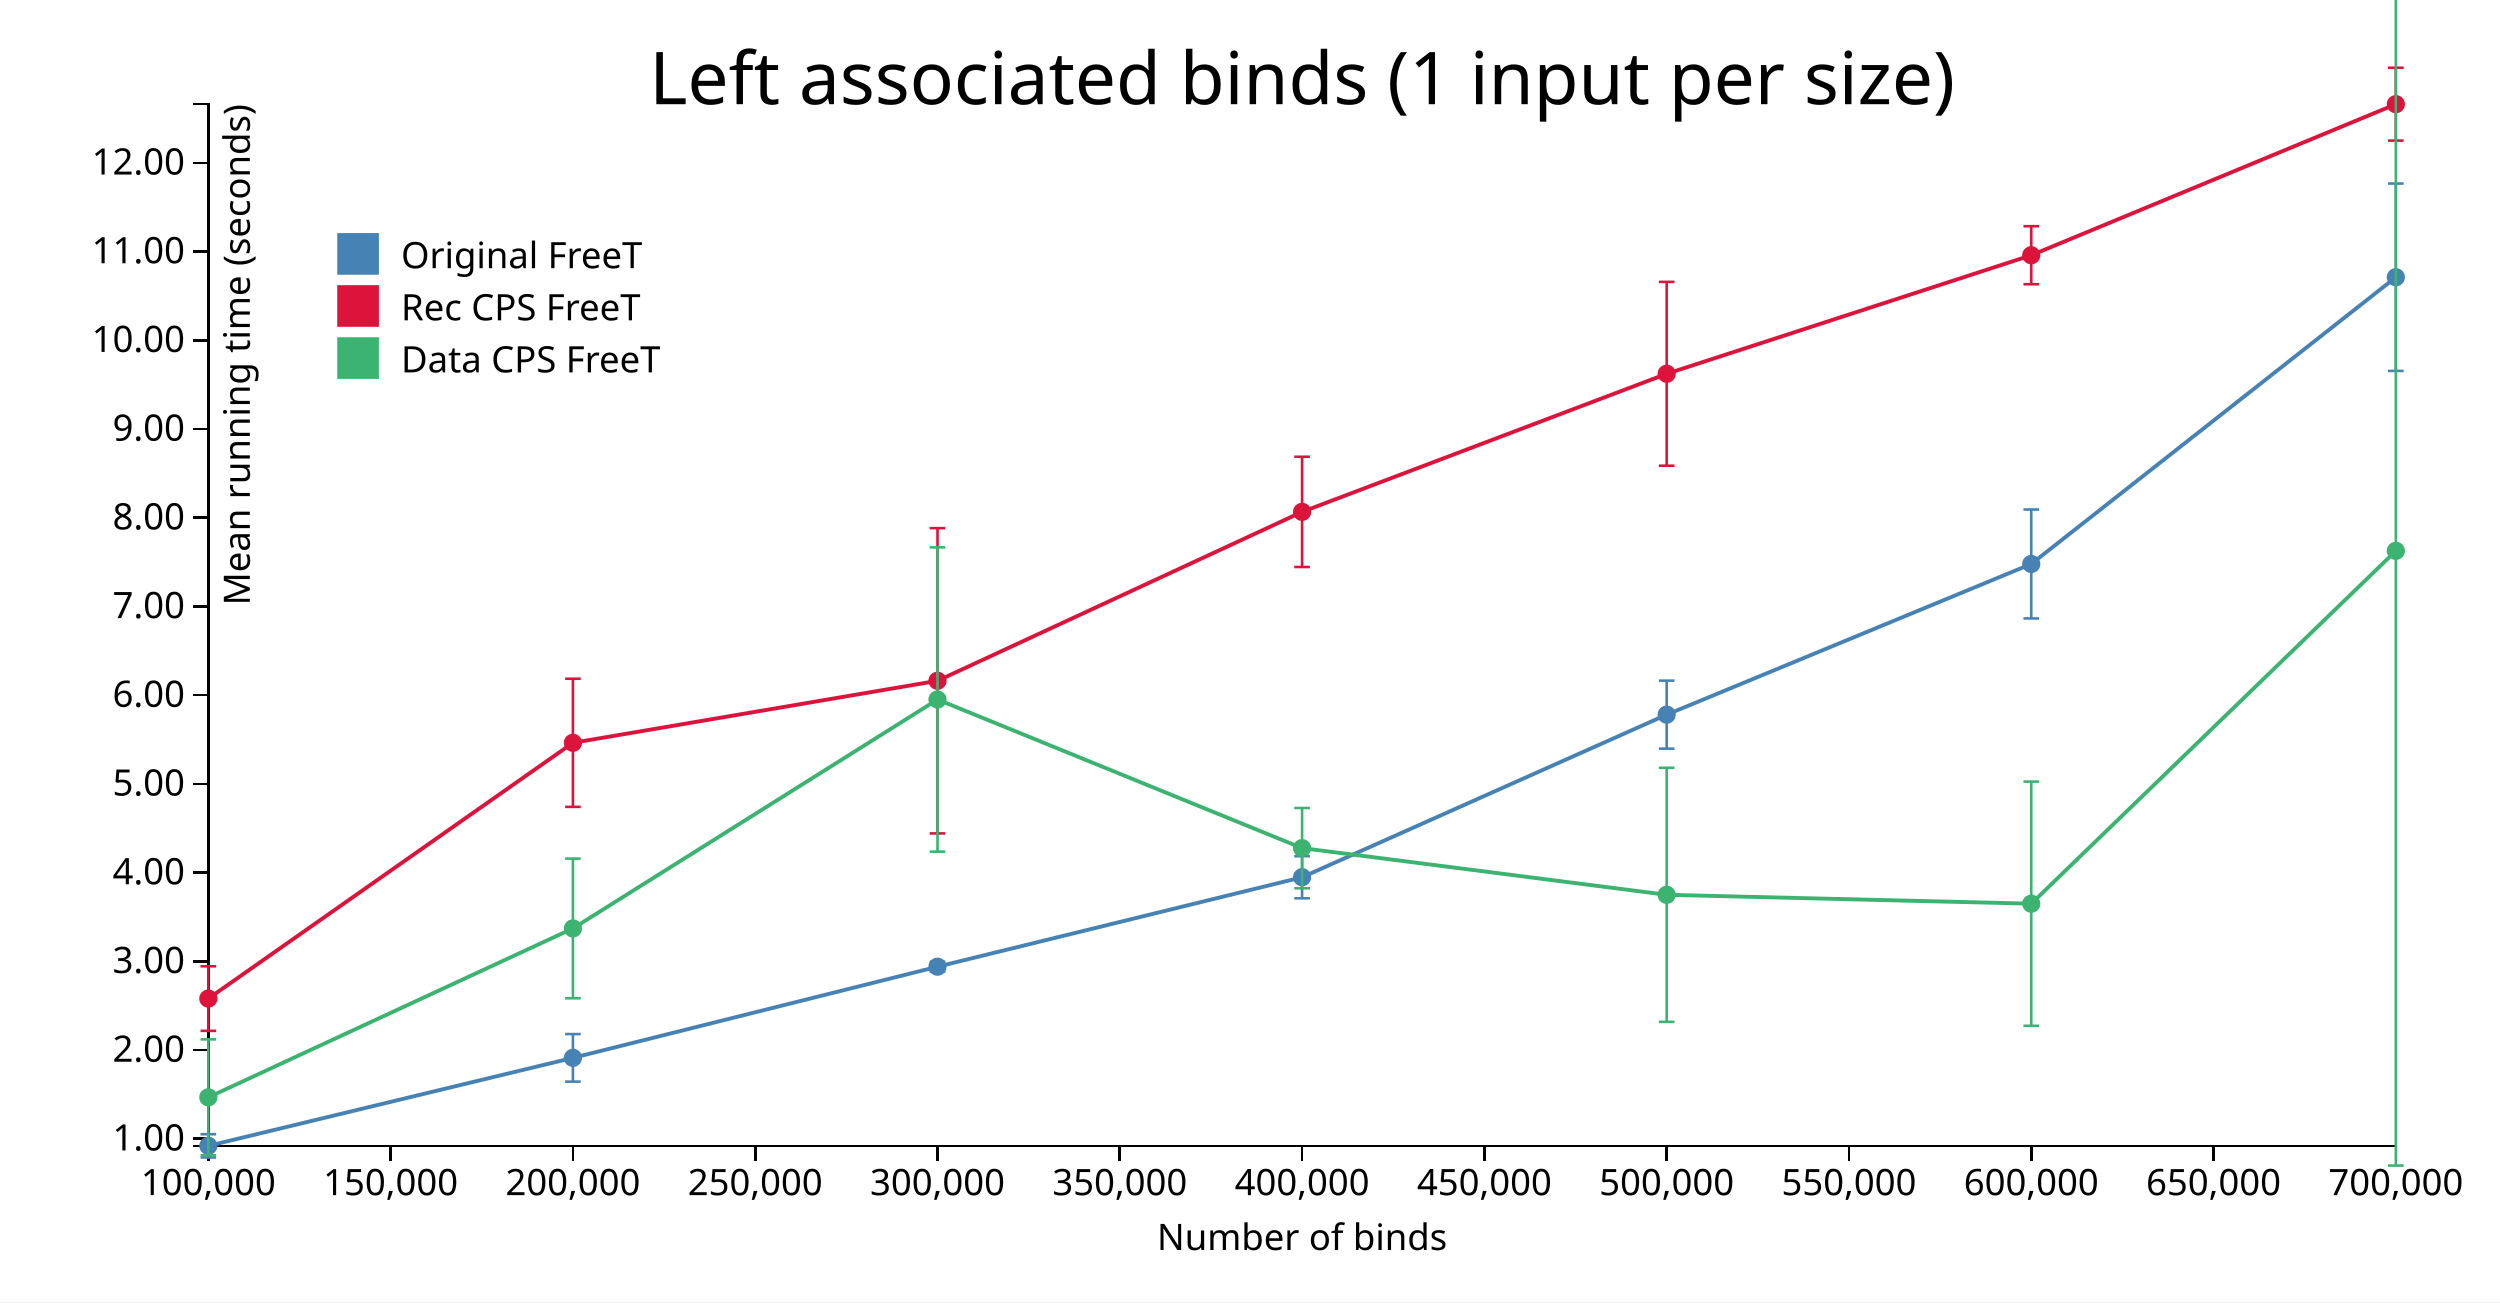
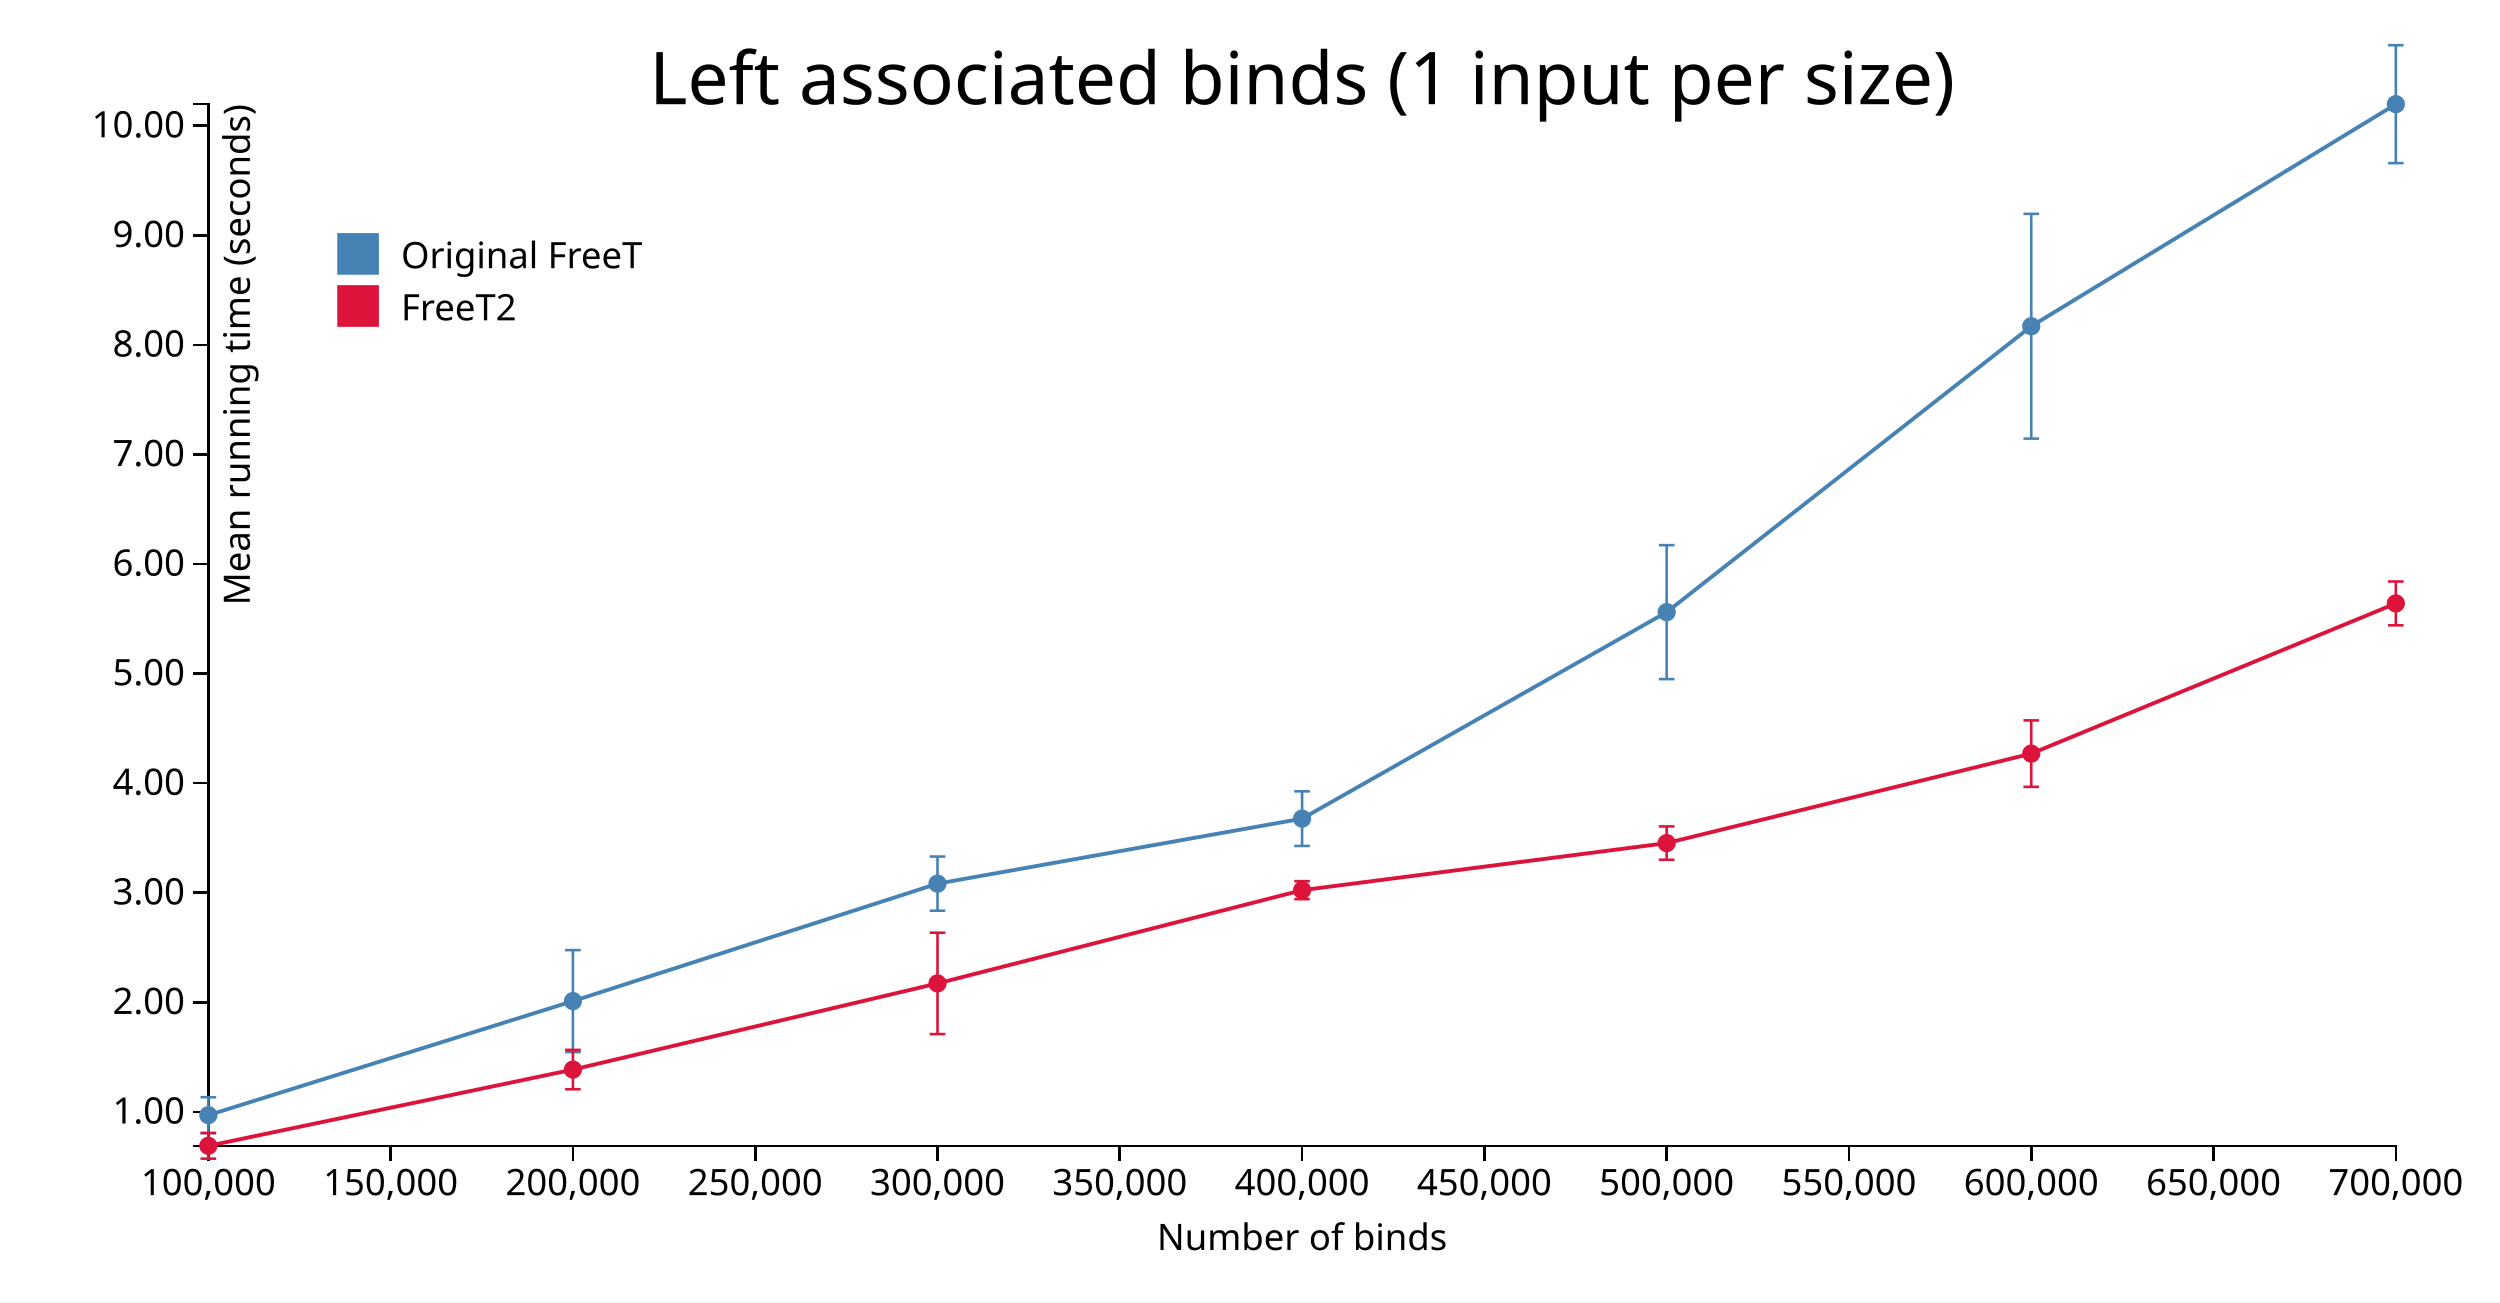
<svg xmlns="http://www.w3.org/2000/svg" width="960" height="500">
  <defs>
    <style type="text/css">
.background {
  fill: white;
}

text {
  font-size: 14px;
  font-family: sans-serif;
}

.axis-path,
.axis-line {
  fill: none;
  stroke: #000;
  stroke-width: 1px;
  shape-rendering: crispEdges;
}

.line {
  fill: none;
  stroke-width: 1.5px;
}

.data-series-0 {
  stroke: steelblue;
  fill: steelblue;
}

.data-series-1 {
  stroke: crimson;
  fill: crimson;
}

.data-series-2 {
  stroke: mediumseagreen;
  fill: mediumseagreen;
}

.data-series-3 {
  stroke: mediumslateblue;
  fill: mediumslateblue;
}

.data-series-4 {
  stroke: goldenrod;
  fill: goldenrod;
}

.error-bar {
  fill: none;
}
</style>
  </defs>
  <rect width="960" height="500" class="background" />
  <g transform="translate(80,40)">
    <g transform="translate(420, 0)">
      <text style="text-anchor: middle; font-size: 28px;">Left associated binds (1 input per size)</text>
    </g>
    <g class="x axis" transform="translate(0,400)">
      <g class="tick" transform="translate(0,0)" style="opacity: 1;">
        <line y2="6" x2="0" class="axis-line" />
        <text dy=".71em" y="9" x="0" style="text-anchor: middle;">100,000</text>
      </g>
      <g class="tick" transform="translate(70,0)" style="opacity: 1;">
        <line y2="6" x2="0" class="axis-line" />
        <text dy=".71em" y="9" x="0" style="text-anchor: middle;">150,000</text>
      </g>
      <g class="tick" transform="translate(140,0)" style="opacity: 1;">
        <line y2="6" x2="0" class="axis-line" />
        <text dy=".71em" y="9" x="0" style="text-anchor: middle;">200,000</text>
      </g>
      <g class="tick" transform="translate(210,0)" style="opacity: 1;">
        <line y2="6" x2="0" class="axis-line" />
        <text dy=".71em" y="9" x="0" style="text-anchor: middle;">250,000</text>
      </g>
      <g class="tick" transform="translate(280,0)" style="opacity: 1;">
        <line y2="6" x2="0" class="axis-line" />
        <text dy=".71em" y="9" x="0" style="text-anchor: middle;">300,000</text>
      </g>
      <g class="tick" transform="translate(350,0)" style="opacity: 1;">
        <line y2="6" x2="0" class="axis-line" />
        <text dy=".71em" y="9" x="0" style="text-anchor: middle;">350,000</text>
      </g>
      <g class="tick" transform="translate(420,0)" style="opacity: 1;">
        <line y2="6" x2="0" class="axis-line" />
        <text dy=".71em" y="9" x="0" style="text-anchor: middle;">400,000</text>
      </g>
      <g class="tick" transform="translate(490,0)" style="opacity: 1;">
        <line y2="6" x2="0" class="axis-line" />
        <text dy=".71em" y="9" x="0" style="text-anchor: middle;">450,000</text>
      </g>
      <g class="tick" transform="translate(560,0)" style="opacity: 1;">
        <line y2="6" x2="0" class="axis-line" />
        <text dy=".71em" y="9" x="0" style="text-anchor: middle;">500,000</text>
      </g>
      <g class="tick" transform="translate(630,0)" style="opacity: 1;">
        <line y2="6" x2="0" class="axis-line" />
        <text dy=".71em" y="9" x="0" style="text-anchor: middle;">550,000</text>
      </g>
      <g class="tick" transform="translate(700,0)" style="opacity: 1;">
        <line y2="6" x2="0" class="axis-line" />
        <text dy=".71em" y="9" x="0" style="text-anchor: middle;">600,000</text>
      </g>
      <g class="tick" transform="translate(770,0)" style="opacity: 1;">
        <line y2="6" x2="0" class="axis-line" />
        <text dy=".71em" y="9" x="0" style="text-anchor: middle;">650,000</text>
      </g>
      <g class="tick" transform="translate(840,0)" style="opacity: 1;">
        <line y2="6" x2="0" class="axis-line" />
        <text dy=".71em" y="9" x="0" style="text-anchor: middle;">700,000</text>
      </g>
      <path class="axis-path" d="M0,6V0H840V6" />
      <text x="420" y="40" style="text-anchor: middle;">Number of binds</text>
    </g>
    <g class="y axis">
-       <g class="tick" transform="translate(0,397.292)" style="opacity: 1;">
+       <g class="tick" transform="translate(0,386.9546)" style="opacity: 1;">
        <line x2="-6" y2="0" class="axis-line" />
        <text dy=".32em" x="-9" y="0" style="text-anchor: end;">1.00</text>
      </g>
-       <g class="tick" transform="translate(0,363.223)" style="opacity: 1;">
+       <g class="tick" transform="translate(0,344.8785)" style="opacity: 1;">
        <line x2="-6" y2="0" class="axis-line" />
        <text dy=".32em" x="-9" y="0" style="text-anchor: end;">2.00</text>
      </g>
-       <g class="tick" transform="translate(0,329.154)" style="opacity: 1;">
+       <g class="tick" transform="translate(0,302.8024)" style="opacity: 1;">
        <line x2="-6" y2="0" class="axis-line" />
        <text dy=".32em" x="-9" y="0" style="text-anchor: end;">3.00</text>
      </g>
-       <g class="tick" transform="translate(0,295.085)" style="opacity: 1;">
+       <g class="tick" transform="translate(0,260.7262)" style="opacity: 1;">
        <line x2="-6" y2="0" class="axis-line" />
        <text dy=".32em" x="-9" y="0" style="text-anchor: end;">4.00</text>
      </g>
-       <g class="tick" transform="translate(0,261.0159)" style="opacity: 1;">
+       <g class="tick" transform="translate(0,218.6501)" style="opacity: 1;">
        <line x2="-6" y2="0" class="axis-line" />
        <text dy=".32em" x="-9" y="0" style="text-anchor: end;">5.00</text>
      </g>
-       <g class="tick" transform="translate(0,226.9469)" style="opacity: 1;">
+       <g class="tick" transform="translate(0,176.574)" style="opacity: 1;">
        <line x2="-6" y2="0" class="axis-line" />
        <text dy=".32em" x="-9" y="0" style="text-anchor: end;">6.00</text>
      </g>
-       <g class="tick" transform="translate(0,192.8779)" style="opacity: 1;">
+       <g class="tick" transform="translate(0,134.4979)" style="opacity: 1;">
        <line x2="-6" y2="0" class="axis-line" />
        <text dy=".32em" x="-9" y="0" style="text-anchor: end;">7.00</text>
      </g>
-       <g class="tick" transform="translate(0,158.8089)" style="opacity: 1;">
+       <g class="tick" transform="translate(0,92.42173)" style="opacity: 1;">
        <line x2="-6" y2="0" class="axis-line" />
        <text dy=".32em" x="-9" y="0" style="text-anchor: end;">8.00</text>
      </g>
-       <g class="tick" transform="translate(0,124.7398)" style="opacity: 1;">
+       <g class="tick" transform="translate(0,50.3456)" style="opacity: 1;">
        <line x2="-6" y2="0" class="axis-line" />
        <text dy=".32em" x="-9" y="0" style="text-anchor: end;">9.00</text>
      </g>
-       <g class="tick" transform="translate(0,90.67082)" style="opacity: 1;">
+       <g class="tick" transform="translate(0,8.269474)" style="opacity: 1;">
        <line x2="-6" y2="0" class="axis-line" />
        <text dy=".32em" x="-9" y="0" style="text-anchor: end;">10.00</text>
-       </g>
-       <g class="tick" transform="translate(0,56.60179)" style="opacity: 1;">
-         <line x2="-6" y2="0" class="axis-line" />
-         <text dy=".32em" x="-9" y="0" style="text-anchor: end;">11.00</text>
-       </g>
-       <g class="tick" transform="translate(0,22.53277)" style="opacity: 1;">
-         <line x2="-6" y2="0" class="axis-line" />
-         <text dy=".32em" x="-9" y="0" style="text-anchor: end;">12.00</text>
      </g>
      <path class="axis-path" d="M-6,0H0V400H-6" />
      <text transform="rotate(-90)" y="6" dy=".71em" style="text-anchor: end;">Mean running time (seconds)</text>
    </g>
    <g class="data-series-0">
+       <circle cx="0" cy="388.225" r="3" />
+       <circle cx="140" cy="344.423" r="3" />
+       <circle cx="280" cy="299.316" r="3" />
+       <circle cx="420" cy="274.355" r="3" />
+       <circle cx="560" cy="195.058" r="3" />
+       <circle cx="700" cy="85.278" r="3" />
+       <circle cx="840" cy="0" r="3" />
+       <path class="error-bar" x="0" y="388.225" d="M 0 388.225 V 381.333 h -3 h 6 h -3 V 395.116 h -3 h 6" />
+       <path class="error-bar" x="140" y="344.423" d="M 140 344.423 V 324.842 h -3 h 6 h -3 V 364.005 h -3 h 6" />
+       <path class="error-bar" x="280" y="299.316" d="M 280 299.316 V 288.92 h -3 h 6 h -3 V 309.713 h -3 h 6" />
+       <path class="error-bar" x="420" y="274.355" d="M 420 274.355 V 263.867 h -3 h 6 h -3 V 284.843 h -3 h 6" />
+       <path class="error-bar" x="560" y="195.058" d="M 560 195.058 V 169.341 h -3 h 6 h -3 V 220.775 h -3 h 6" />
+       <path class="error-bar" x="700" y="85.278" d="M 700 85.278 V 42.126 h -3 h 6 h -3 V 128.429 h -3 h 6" />
+       <path class="error-bar" x="840" y="0" d="M 840 0 V -22.644 h -3 h 6 h -3 V 22.644 h -3 h 6" />
+       <path class="line" d="M0,388.225L140,344.423L280,299.316L420,274.355L560,195.058L700,85.278L840,0" />
+     </g>
+     <g class="data-series-1">
      <circle cx="0" cy="400" r="3" />
-       <circle cx="140" cy="366.212" r="3" />
-       <circle cx="280" cy="331.209" r="3" />
-       <circle cx="420" cy="296.856" r="3" />
-       <circle cx="560" cy="234.423" r="3" />
-       <circle cx="700" cy="176.566" r="3" />
-       <circle cx="840" cy="66.455" r="3" />
-       <path class="error-bar" x="0" y="400" d="M 0 400 V 395.533 h -3 h 6 h -3 V 404.467 h -3 h 6" />
-       <path class="error-bar" x="140" y="366.212" d="M 140 366.212 V 357.079 h -3 h 6 h -3 V 375.345 h -3 h 6" />
-       <path class="error-bar" x="280" y="331.209" d="M 280 331.209 V 329.295 h -3 h 6 h -3 V 333.122 h -3 h 6" />
-       <path class="error-bar" x="420" y="296.856" d="M 420 296.856 V 288.771 h -3 h 6 h -3 V 304.942 h -3 h 6" />
-       <path class="error-bar" x="560" y="234.423" d="M 560 234.423 V 221.364 h -3 h 6 h -3 V 247.482 h -3 h 6" />
-       <path class="error-bar" x="700" y="176.566" d="M 700 176.566 V 155.653 h -3 h 6 h -3 V 197.48 h -3 h 6" />
-       <path class="error-bar" x="840" y="66.455" d="M 840 66.455 V 30.478 h -3 h 6 h -3 V 102.433 h -3 h 6" />
-       <path class="line" d="M0,400L140,366.212L280,331.209L420,296.856L560,234.423L700,176.566L840,66.455" />
-     </g>
-     <g class="data-series-1">
-       <circle cx="0" cy="343.449" r="3" />
-       <circle cx="140" cy="245.234" r="3" />
-       <circle cx="280" cy="221.42" r="3" />
-       <circle cx="420" cy="156.561" r="3" />
-       <circle cx="560" cy="103.533" r="3" />
-       <circle cx="700" cy="58.01" r="3" />
-       <circle cx="840" cy="0" r="3" />
-       <path class="error-bar" x="0" y="343.449" d="M 0 343.449 V 331.055 h -3 h 6 h -3 V 355.844 h -3 h 6" />
-       <path class="error-bar" x="140" y="245.234" d="M 140 245.234 V 220.633 h -3 h 6 h -3 V 269.834 h -3 h 6" />
-       <path class="error-bar" x="280" y="221.42" d="M 280 221.42 V 162.813 h -3 h 6 h -3 V 280.028 h -3 h 6" />
-       <path class="error-bar" x="420" y="156.561" d="M 420 156.561 V 135.394 h -3 h 6 h -3 V 177.727 h -3 h 6" />
-       <path class="error-bar" x="560" y="103.533" d="M 560 103.533 V 68.237 h -3 h 6 h -3 V 138.83 h -3 h 6" />
-       <path class="error-bar" x="700" y="58.01" d="M 700 58.01 V 46.865 h -3 h 6 h -3 V 69.155 h -3 h 6" />
-       <path class="error-bar" x="840" y="0" d="M 840 0 V -13.993 h -3 h 6 h -3 V 13.993 h -3 h 6" />
-       <path class="line" d="M0,343.449L140,245.234L280,221.42L420,156.561L560,103.533L700,58.01L840,0" />
-     </g>
-     <g class="data-series-2">
-       <circle cx="0" cy="381.37" r="3" />
-       <circle cx="140" cy="316.519" r="3" />
-       <circle cx="280" cy="228.612" r="3" />
-       <circle cx="420" cy="285.683" r="3" />
-       <circle cx="560" cy="303.612" r="3" />
-       <circle cx="700" cy="307.021" r="3" />
-       <circle cx="840" cy="171.525" r="3" />
-       <path class="error-bar" x="0" y="381.37" d="M 0 381.37 V 359.113 h -3 h 6 h -3 V 403.627 h -3 h 6" />
-       <path class="error-bar" x="140" y="316.519" d="M 140 316.519 V 289.705 h -3 h 6 h -3 V 343.334 h -3 h 6" />
-       <path class="error-bar" x="280" y="228.612" d="M 280 228.612 V 170.195 h -3 h 6 h -3 V 287.03 h -3 h 6" />
-       <path class="error-bar" x="420" y="285.683" d="M 420 285.683 V 270.267 h -3 h 6 h -3 V 301.099 h -3 h 6" />
-       <path class="error-bar" x="560" y="303.612" d="M 560 303.612 V 254.83 h -3 h 6 h -3 V 352.394 h -3 h 6" />
-       <path class="error-bar" x="700" y="307.021" d="M 700 307.021 V 260.136 h -3 h 6 h -3 V 353.905 h -3 h 6" />
-       <path class="error-bar" x="840" y="171.525" d="M 840 171.525 V -64.527 h -3 h 6 h -3 V 407.577 h -3 h 6" />
-       <path class="line" d="M0,381.37L140,316.519L280,228.612L420,285.683L560,303.612L700,307.021L840,171.525" />
+       <circle cx="140" cy="370.717" r="3" />
+       <circle cx="280" cy="337.627" r="3" />
+       <circle cx="420" cy="301.824" r="3" />
+       <circle cx="560" cy="283.745" r="3" />
+       <circle cx="700" cy="249.388" r="3" />
+       <circle cx="840" cy="191.71" r="3" />
+       <path class="error-bar" x="0" y="400" d="M 0 400 V 395.073 h -3 h 6 h -3 V 404.927 h -3 h 6" />
+       <path class="error-bar" x="140" y="370.717" d="M 140 370.717 V 363.157 h -3 h 6 h -3 V 378.277 h -3 h 6" />
+       <path class="error-bar" x="280" y="337.627" d="M 280 337.627 V 318.159 h -3 h 6 h -3 V 357.094 h -3 h 6" />
+       <path class="error-bar" x="420" y="301.824" d="M 420 301.824 V 298.374 h -3 h 6 h -3 V 305.274 h -3 h 6" />
+       <path class="error-bar" x="560" y="283.745" d="M 560 283.745 V 277.343 h -3 h 6 h -3 V 290.147 h -3 h 6" />
+       <path class="error-bar" x="700" y="249.388" d="M 700 249.388 V 236.624 h -3 h 6 h -3 V 262.152 h -3 h 6" />
+       <path class="error-bar" x="840" y="191.71" d="M 840 191.71 V 183.299 h -3 h 6 h -3 V 200.121 h -3 h 6" />
+       <path class="line" d="M0,400L140,370.717L280,337.627L420,301.824L560,283.745L700,249.388L840,191.71" />
    </g>
    <g class="legend" transform="translate(50, 50)">
      <rect x="0" y="0" width="15" height="15" class="data-series-0" />
      <rect x="0" y="20" width="15" height="15" class="data-series-1" />
-       <rect x="0" y="40" width="15" height="15" class="data-series-2" />
      <text x="24" y="13">Original FreeT</text>
-       <text x="24" y="33">Rec CPS FreeT</text>
-       <text x="24" y="53">Data CPS FreeT</text>
+       <text x="24" y="33">FreeT2</text>
    </g>
  </g>
</svg>
